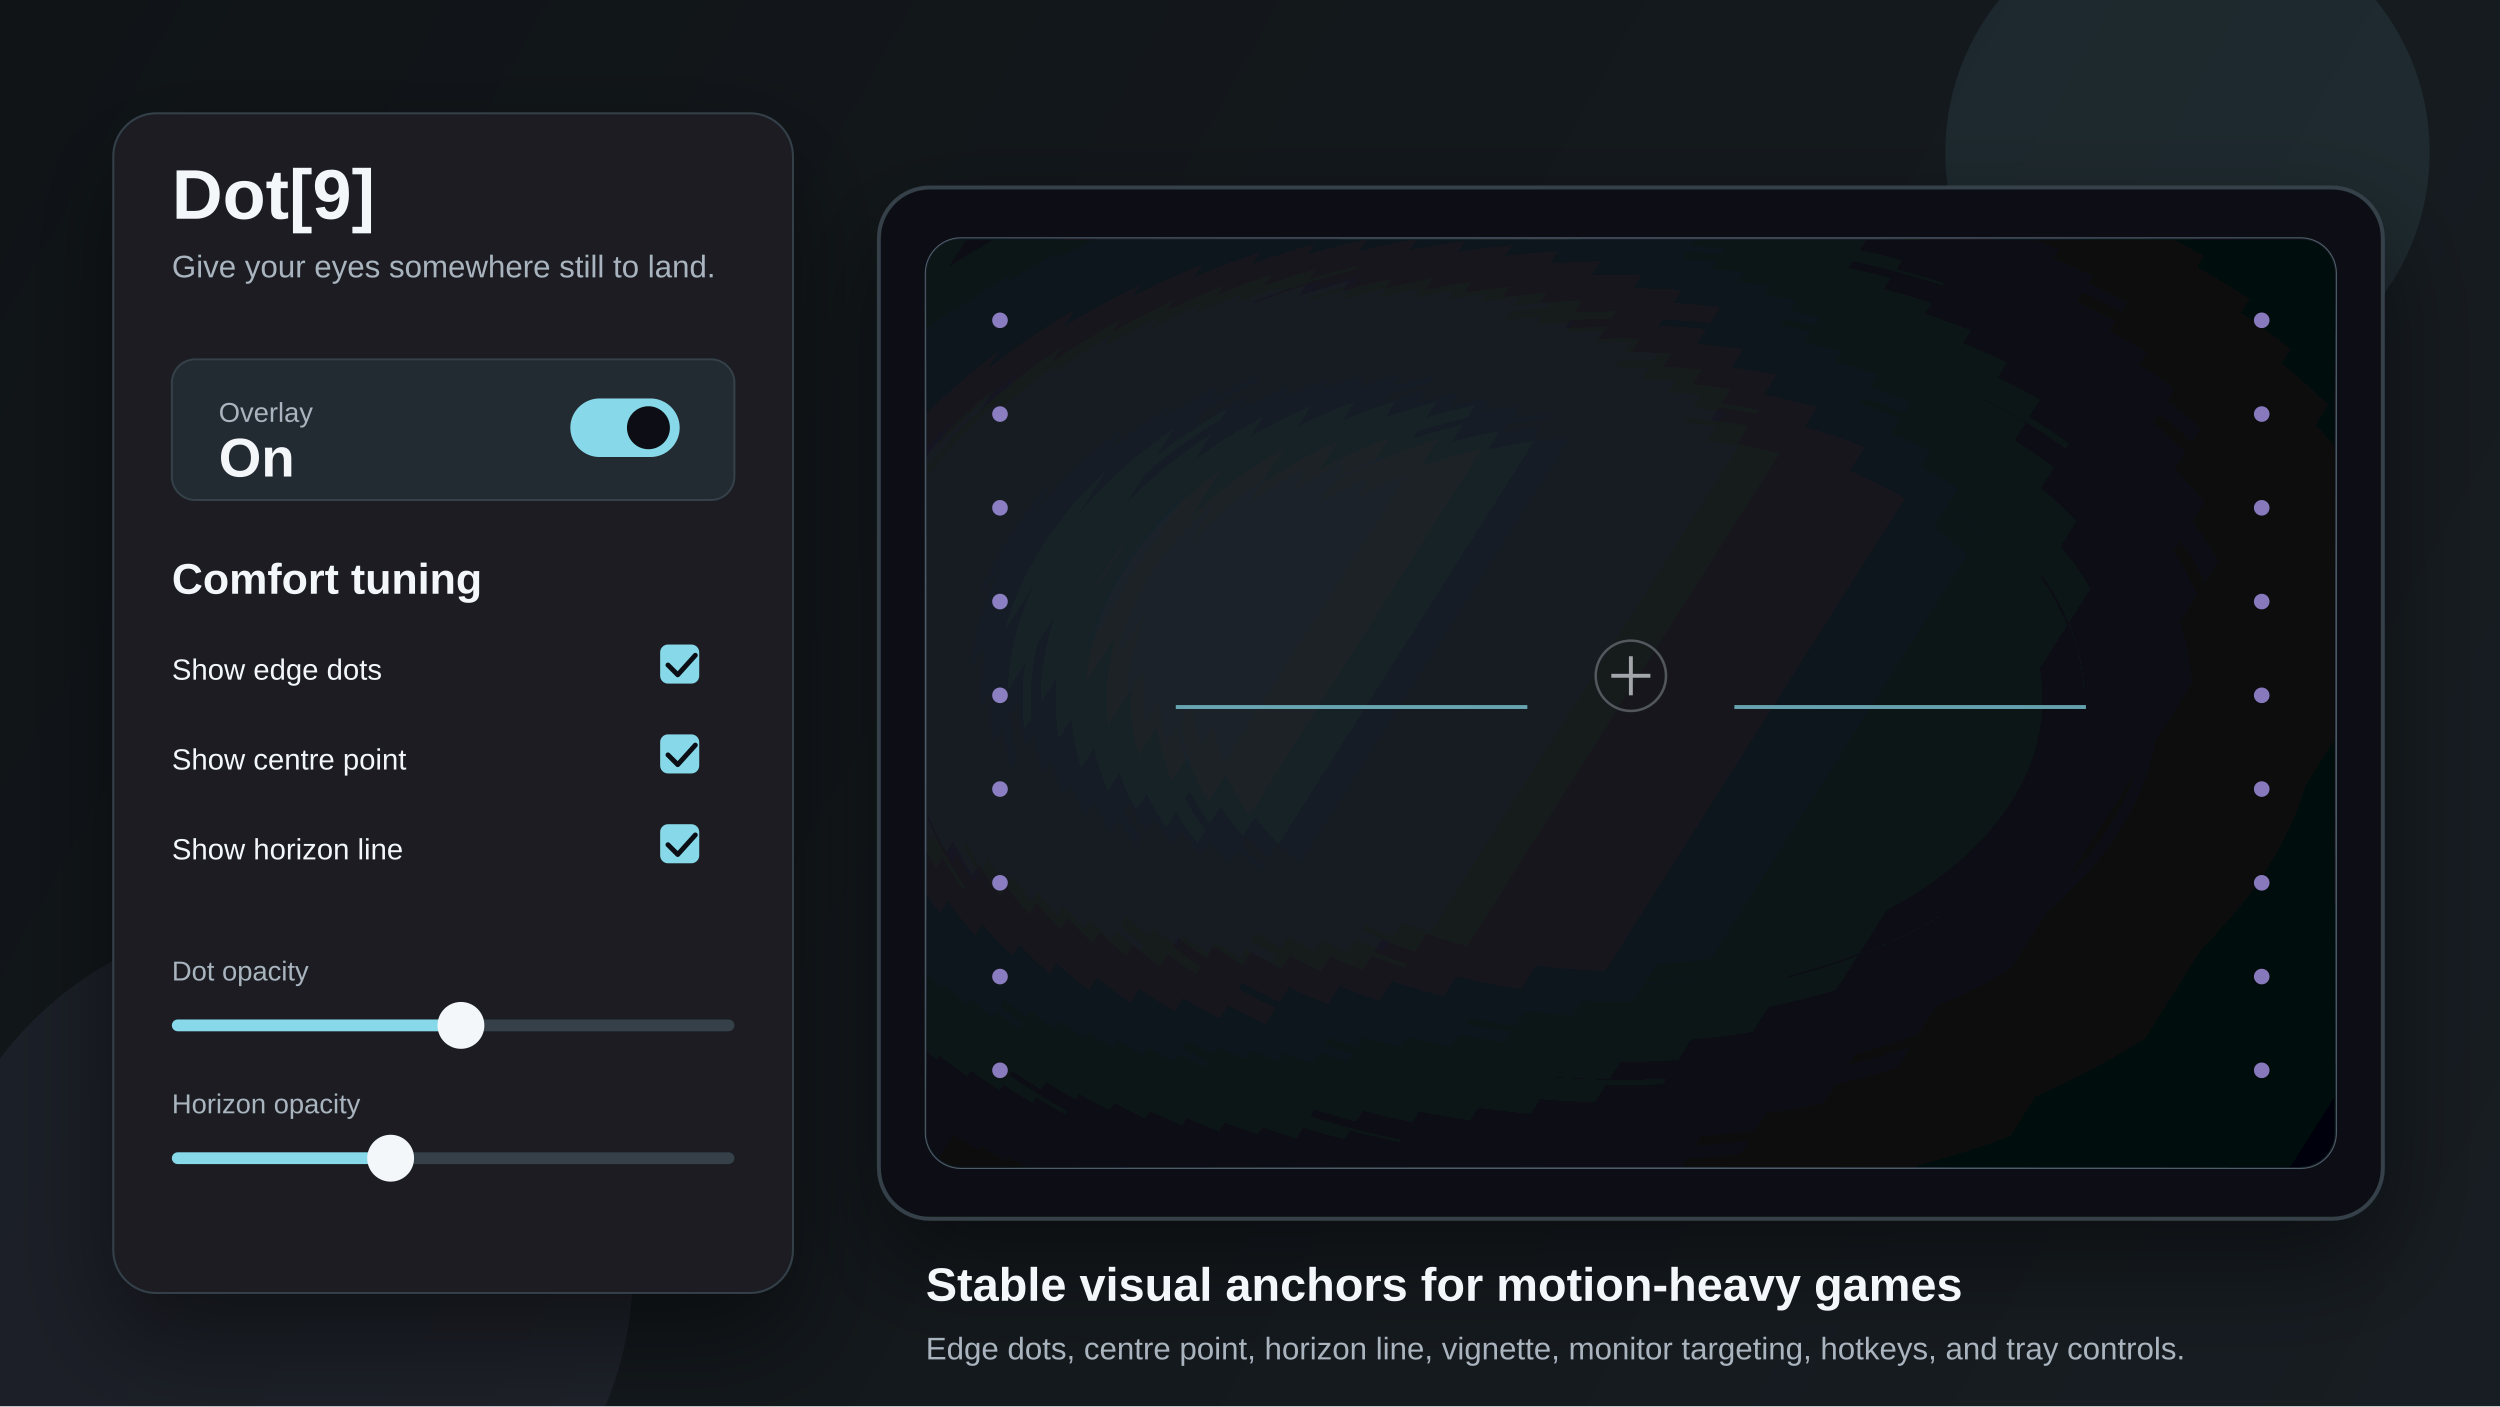
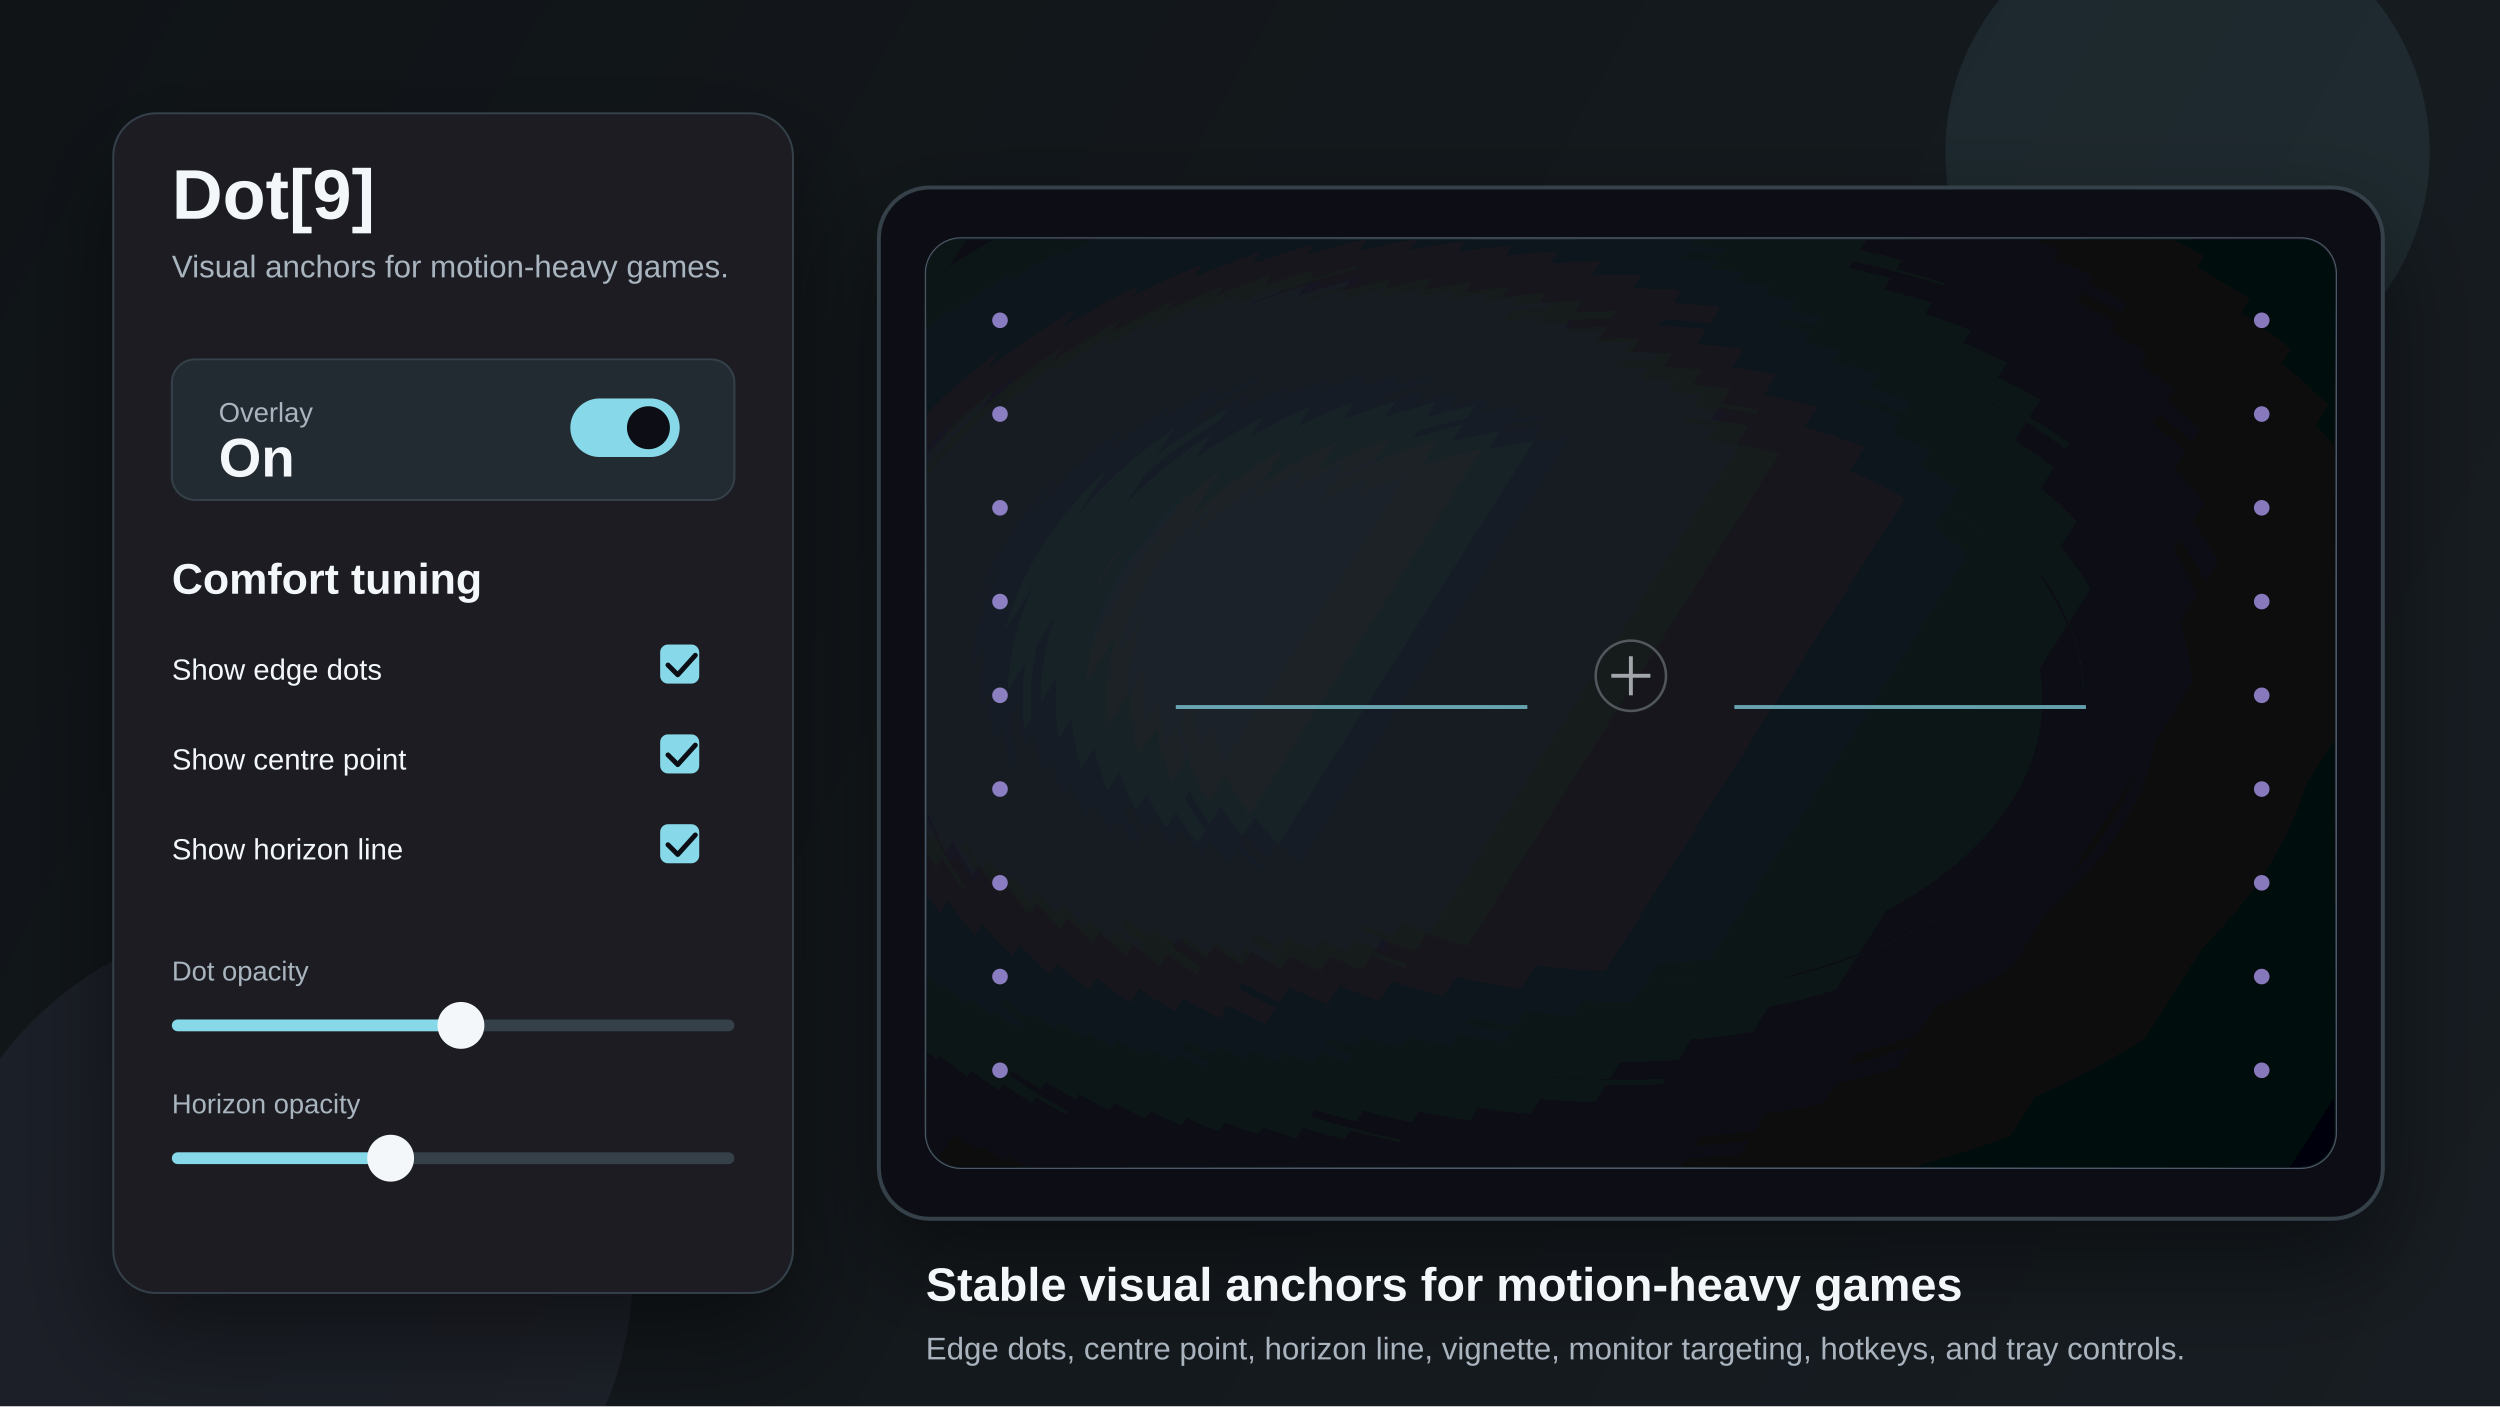
<svg xmlns="http://www.w3.org/2000/svg" width="1280" height="720" viewBox="0 0 1280 720" fill="none" role="img" aria-labelledby="title desc">
  <defs>
    <linearGradient id="bg" x1="0" y1="0" x2="1280" y2="720" gradientUnits="userSpaceOnUse">
      <stop stop-color="#101417" />
      <stop offset="1" stop-color="#171D22" />
    </linearGradient>
    <linearGradient id="screen" x1="472" y1="142" x2="1188" y2="596" gradientUnits="userSpaceOnUse">
      <stop stop-color="#27313A" />
      <stop offset="0.48" stop-color="#141A1F" />
      <stop offset="1" stop-color="#06080B" />
    </linearGradient>
    <radialGradient id="vignette" cx="0" cy="0" r="1" gradientUnits="userSpaceOnUse" gradientTransform="translate(830 358) rotate(90) scale(314 484)">
      <stop offset="0.42" stop-color="#020609" stop-opacity="0" />
      <stop offset="1" stop-color="#020609" stop-opacity="0.72" />
    </radialGradient>
    <filter id="shadow" x="-20%" y="-20%" width="140%" height="140%" color-interpolation-filters="sRGB">
      <feDropShadow dx="0" dy="22" stdDeviation="26" flood-color="#020609" flood-opacity="0.45" />
    </filter>
    <filter id="softGlow" x="-100%" y="-100%" width="300%" height="300%" color-interpolation-filters="sRGB">
      <feGaussianBlur stdDeviation="5" />
    </filter>
  </defs>
  <rect width="1280" height="720" fill="url(#bg)" />
  <circle cx="1120" cy="78" r="124" fill="#87D8E8" opacity="0.08" />
  <circle cx="144" cy="650" r="180" fill="#B8A4FF" opacity="0.06" />
  <g filter="url(#shadow)">
    <rect x="58" y="58" width="348" height="604" rx="22" fill="#1A1F24" stroke="#34404A" />
    <text x="88" y="112" fill="#F4F7FA" font-family="Segoe UI, Arial, sans-serif" font-size="36" font-weight="700">Dot[9]</text>
-     <text x="88" y="142" fill="#AAB4BF" font-family="Segoe UI, Arial, sans-serif" font-size="16">Give your eyes somewhere still to land.</text>
+     <text x="88" y="142" fill="#AAB4BF" font-family="Segoe UI, Arial, sans-serif" font-size="16">Visual anchors for motion-heavy games.</text>
    <rect x="88" y="184" width="288" height="72" rx="12" fill="#232A31" stroke="#34404A" />
    <text x="112" y="216" fill="#AAB4BF" font-family="Segoe UI, Arial, sans-serif" font-size="14">Overlay</text>
    <text x="112" y="244" fill="#F4F7FA" font-family="Segoe UI, Arial, sans-serif" font-size="28" font-weight="700">On</text>
    <rect x="292" y="204" width="56" height="30" rx="15" fill="#87D8E8" />
    <circle cx="332" cy="219" r="11" fill="#071014" />
    <text x="88" y="304" fill="#F4F7FA" font-family="Segoe UI, Arial, sans-serif" font-size="22" font-weight="700">Comfort tuning</text>
    <g font-family="Segoe UI, Arial, sans-serif" font-size="15">
      <text x="88" y="348" fill="#F4F7FA">Show edge dots</text>
      <rect x="338" y="330" width="20" height="20" rx="4" fill="#87D8E8" />
      <path d="M342 340.5L347 345.5L356 335.5" stroke="#071014" stroke-width="2.5" stroke-linecap="round" stroke-linejoin="round" />
      <text x="88" y="394" fill="#F4F7FA">Show centre point</text>
      <rect x="338" y="376" width="20" height="20" rx="4" fill="#87D8E8" />
      <path d="M342 386.5L347 391.5L356 381.5" stroke="#071014" stroke-width="2.5" stroke-linecap="round" stroke-linejoin="round" />
      <text x="88" y="440" fill="#F4F7FA">Show horizon line</text>
      <rect x="338" y="422" width="20" height="20" rx="4" fill="#87D8E8" />
      <path d="M342 432.5L347 437.5L356 427.5" stroke="#071014" stroke-width="2.5" stroke-linecap="round" stroke-linejoin="round" />
    </g>
    <text x="88" y="502" fill="#AAB4BF" font-family="Segoe UI, Arial, sans-serif" font-size="14">Dot opacity</text>
    <rect x="88" y="522" width="288" height="6" rx="3" fill="#34404A" />
    <rect x="88" y="522" width="148" height="6" rx="3" fill="#87D8E8" />
    <circle cx="236" cy="525" r="12" fill="#F4F7FA" />
    <text x="88" y="570" fill="#AAB4BF" font-family="Segoe UI, Arial, sans-serif" font-size="14">Horizon opacity</text>
    <rect x="88" y="590" width="288" height="6" rx="3" fill="#34404A" />
    <rect x="88" y="590" width="112" height="6" rx="3" fill="#87D8E8" />
    <circle cx="200" cy="593" r="12" fill="#F4F7FA" />
  </g>
  <g filter="url(#shadow)">
    <rect x="450" y="96" width="770" height="528" rx="26" fill="#0E1114" stroke="#34404A" stroke-width="2" />
    <rect x="474" y="122" width="722" height="476" rx="18" fill="url(#screen)" stroke="#526171" />
    <rect x="474" y="122" width="722" height="476" rx="18" fill="url(#vignette)" />
    <g fill="#B8A4FF">
      <circle cx="512" cy="164" r="4" opacity="0.72" />
      <circle cx="512" cy="212" r="4" opacity="0.72" />
      <circle cx="512" cy="260" r="4" opacity="0.72" />
      <circle cx="512" cy="308" r="4" opacity="0.72" />
      <circle cx="512" cy="356" r="4" opacity="0.72" />
      <circle cx="512" cy="404" r="4" opacity="0.72" />
      <circle cx="512" cy="452" r="4" opacity="0.72" />
      <circle cx="512" cy="500" r="4" opacity="0.72" />
      <circle cx="512" cy="548" r="4" opacity="0.72" />
      <circle cx="1158" cy="164" r="4" opacity="0.72" />
      <circle cx="1158" cy="212" r="4" opacity="0.72" />
      <circle cx="1158" cy="260" r="4" opacity="0.72" />
      <circle cx="1158" cy="308" r="4" opacity="0.72" />
      <circle cx="1158" cy="356" r="4" opacity="0.72" />
      <circle cx="1158" cy="404" r="4" opacity="0.72" />
      <circle cx="1158" cy="452" r="4" opacity="0.72" />
      <circle cx="1158" cy="500" r="4" opacity="0.72" />
      <circle cx="1158" cy="548" r="4" opacity="0.72" />
    </g>
    <g stroke="#87D8E8" stroke-width="2" opacity="0.72">
      <line x1="602" y1="362" x2="782" y2="362" />
      <line x1="888" y1="362" x2="1068" y2="362" />
    </g>
    <g stroke="#F4F7FA" stroke-width="2" opacity="0.64">
      <line x1="825" y1="346" x2="845" y2="346" />
      <line x1="835" y1="336" x2="835" y2="356" />
    </g>
    <circle cx="835" cy="346" r="18" stroke="#F4F7FA" stroke-width="1.3" opacity="0.28" />
  </g>
  <g font-family="Segoe UI, Arial, sans-serif">
    <text x="474" y="666" fill="#F4F7FA" font-size="24" font-weight="700">Stable visual anchors for motion-heavy games</text>
    <text x="474" y="696" fill="#AAB4BF" font-size="16">Edge dots, centre point, horizon line, vignette, monitor targeting, hotkeys, and tray controls.</text>
  </g>
</svg>
